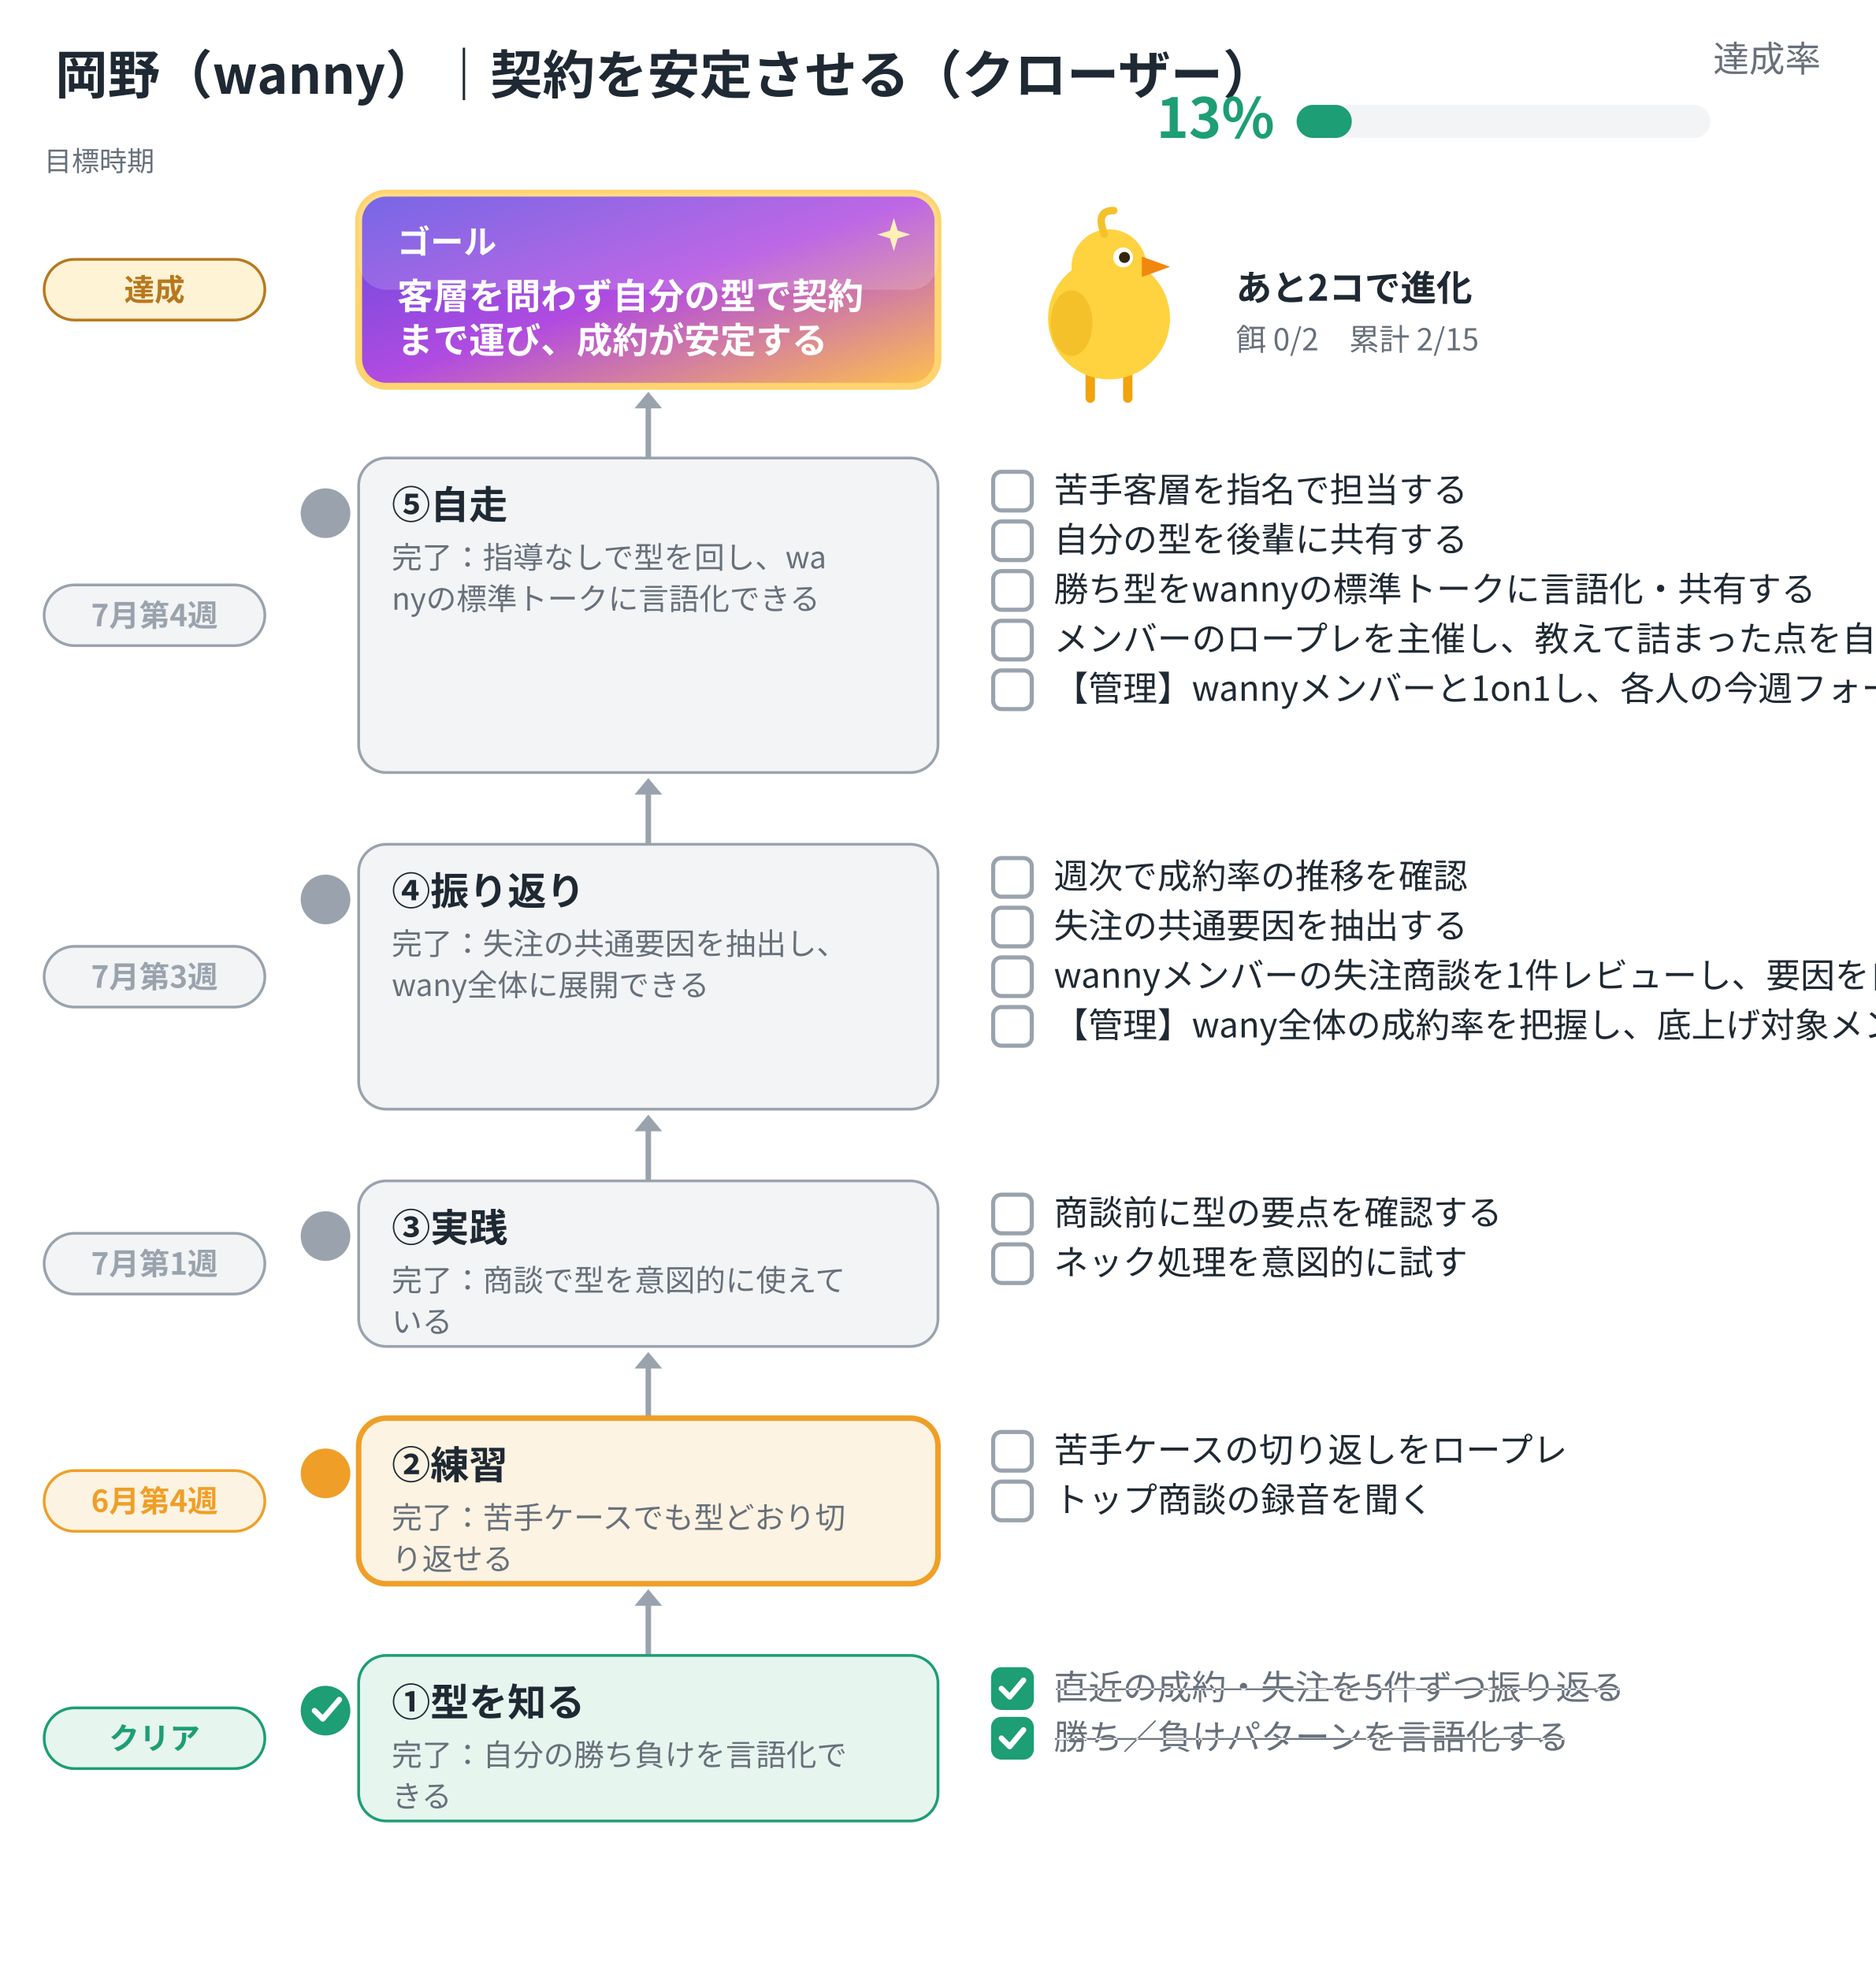
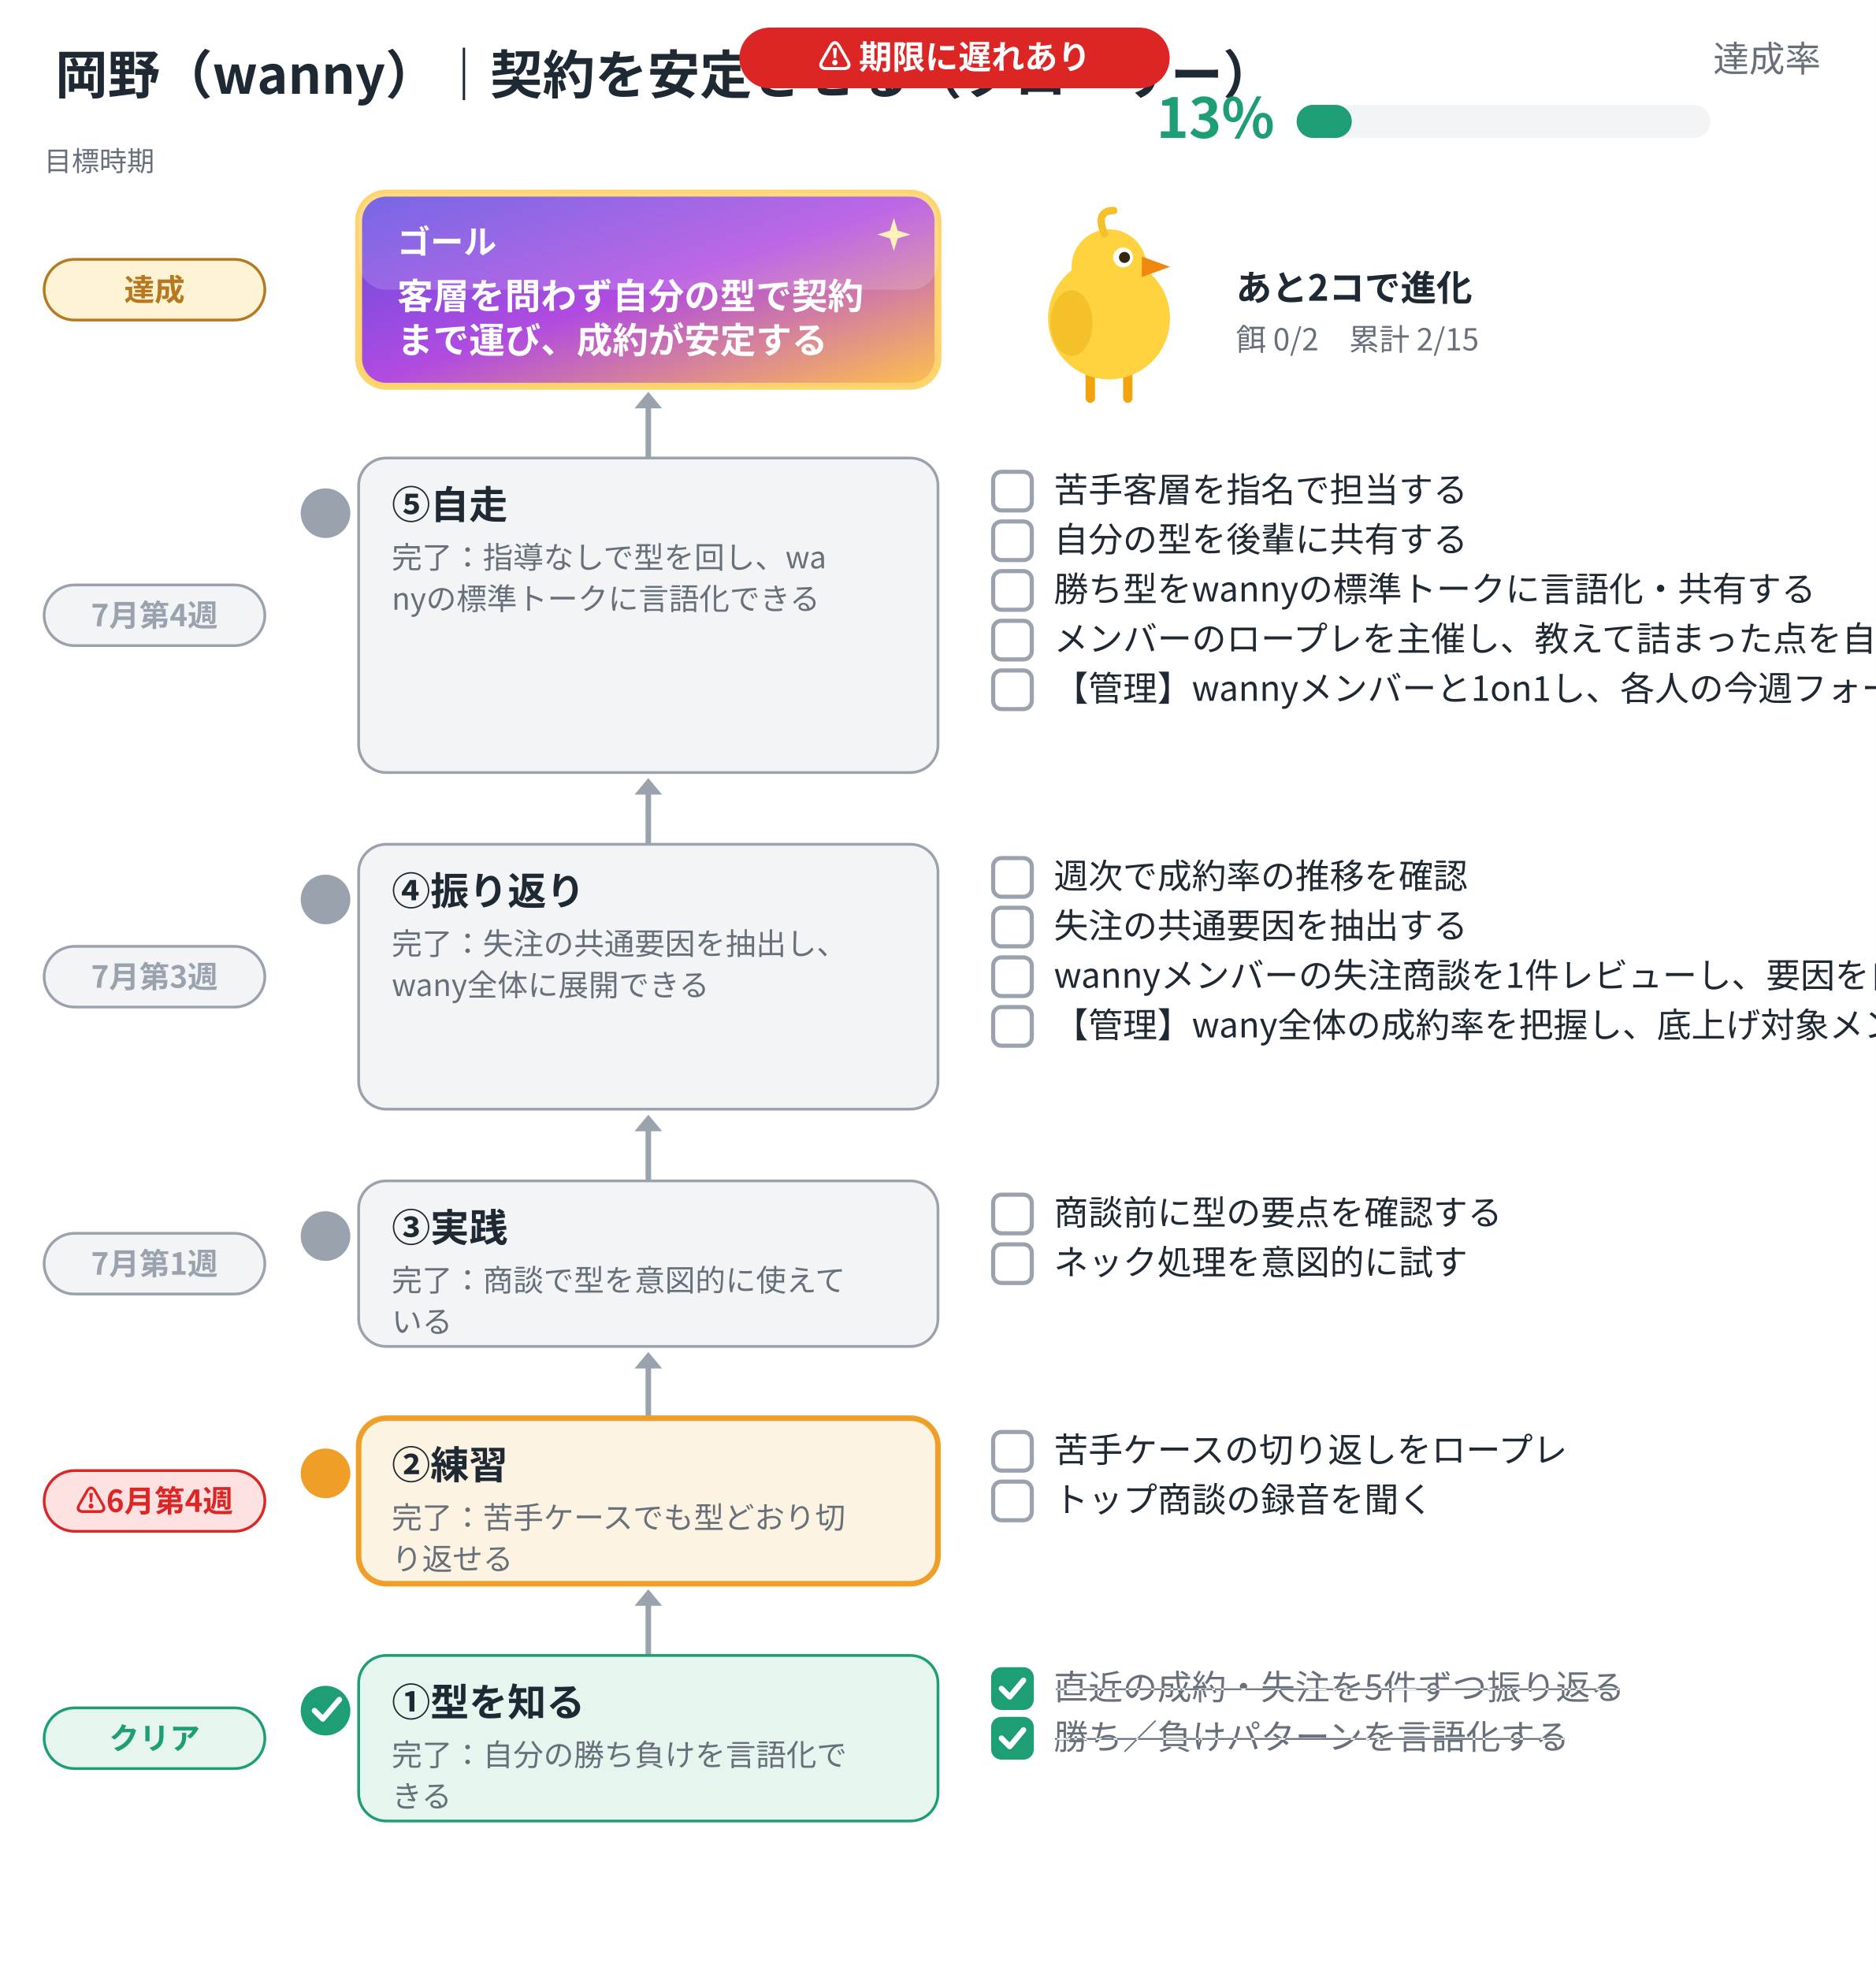
<svg xmlns="http://www.w3.org/2000/svg" viewBox="0 0 680 714" font-family="Hiragino Sans, 'Noto Sans CJK JP', 'Yu Gothic', sans-serif" width="680" height="714">
  <defs>
    <linearGradient id="goalGrad" x1="0" y1="0" x2="1" y2="1">
      <stop offset="0" stop-color="#5B4BE0" />
      <stop offset="0.5" stop-color="#B14BE0" />
      <stop offset="1" stop-color="#FFC24B" />
    </linearGradient>
    <linearGradient id="phx" x1="0" y1="0" x2="0" y2="1">
      <stop offset="0" stop-color="#FFE259" />
      <stop offset="0.5" stop-color="#FF9A00" />
      <stop offset="1" stop-color="#FF3D00" />
    </linearGradient>
    <linearGradient id="phx2" x1="0" y1="0" x2="0" y2="1">
      <stop offset="0" stop-color="#FFF0A0" />
      <stop offset="1" stop-color="#FF7A00" />
    </linearGradient>
    <linearGradient id="hen" x1="0" y1="0" x2="1" y2="1">
      <stop offset="0" stop-color="#37C9B0" />
      <stop offset="0.6" stop-color="#3DA0E8" />
      <stop offset="1" stop-color="#7A5BE0" />
    </linearGradient>
    <linearGradient id="pcock" x1="0" y1="0" x2="0" y2="1">
      <stop offset="0" stop-color="#2BD0C0" />
      <stop offset="0.55" stop-color="#2E8FD0" />
      <stop offset="1" stop-color="#2E4BB0" />
    </linearGradient>
    <linearGradient id="gold" x1="0" y1="0" x2="0" y2="1">
      <stop offset="0" stop-color="#FFF0A8" />
      <stop offset="0.5" stop-color="#F2C230" />
      <stop offset="1" stop-color="#C8901A" />
    </linearGradient>
  </defs>
  <rect x="0" y="0" width="680" height="714" fill="#FFFFFF" />
  <text x="20" y="34" font-size="19" font-weight="700" fill="#1F2933">岡野（wanny）｜契約を安定させる（クローザー）</text>
  <text x="660" y="26" text-anchor="end" font-size="13" fill="#67707A">達成率</text>
  <text x="462" y="50" text-anchor="end" font-size="20" font-weight="700" fill="#1D9E75">13%</text>
  <rect x="470" y="38" width="150" height="12" rx="6" fill="#F2F4F6" />
  <rect x="470" y="38" width="20" height="12" rx="6" fill="#1D9E75" />
  <rect x="130" y="70" width="210" height="70" rx="10" fill="url(#goalGrad)" stroke="#FFD36E" stroke-width="2.5" />
  <rect x="130" y="70" width="210" height="35.0" rx="10" fill="#FFFFFF" opacity="0.16" />
  <text x="144" y="92" font-size="12" font-weight="700" fill="#FFFFFF">ゴール</text>
  <polygon points="324.0,79.0 325.4,83.6 330.0,85.0 325.4,86.4 324.0,91.0 322.6,86.4 318.0,85.0 322.6,83.6" fill="#FFF1B8" />
  <text x="144" y="112" font-size="13" font-weight="600" fill="#FFFFFF">客層を問わず自分の型で契約</text>
  <text x="144" y="128" font-size="13" font-weight="600" fill="#FFFFFF">まで運び、成約が安定する</text>
  <rect x="16" y="94.0" width="80" height="22" rx="11" fill="#FFF3D6" stroke="#B7791F" stroke-width="1" />
  <text x="56.0" y="109.0" text-anchor="middle" font-size="11" font-weight="700" fill="#B7791F">達成</text>
  <line x1="395.2" y1="134.1" x2="395.2" y2="144.3" stroke="#F2A30D" stroke-width="3.4" stroke-linecap="round" />
  <line x1="408.8" y1="134.1" x2="408.8" y2="144.3" stroke="#F2A30D" stroke-width="3.4" stroke-linecap="round" />
  <circle cx="402.0" cy="115.4" r="22.1" fill="#FFD23F" />
  <ellipse cx="388.4" cy="117.1" rx="7.6" ry="11.9" fill="#F4C12B" />
  <circle cx="402.0" cy="96.7" r="13.6" fill="#FFD23F" />
  <polygon points="413.9,93.0 424.1,96.7 413.9,100.4" fill="#F2870D" />
  <circle cx="407.1" cy="93.3" r="3.6" fill="#FFFFFF" />
  <circle cx="407.6" cy="93.3" r="2.0" fill="#33270D" />
  <path d="M400.3,84.8Q396.9,76.3 403.7,76.3" fill="none" stroke="#F4C12B" stroke-width="2.7" stroke-linecap="round" stroke-linejoin="round" />
  <text x="448" y="109" font-size="13" font-weight="700" fill="#1F2933">あと2コで進化</text>
  <text x="448" y="127" font-size="11" fill="#67707A">餌 0/2　累計 2/15</text>
  <text x="16" y="62" font-size="10" fill="#67707A">目標時期</text>
  <line x1="235.0" y1="166" x2="235.0" y2="146" stroke="#9AA3AD" stroke-width="2" />
  <path d="M230.0,148 L235.0,142 L240.0,148 Z" fill="#9AA3AD" />
  <rect x="130" y="166" width="210" height="114" rx="10" fill="#F2F4F6" stroke="#9AA3AD" stroke-width="1" />
  <circle cx="118" cy="186" r="9" fill="#9AA3AD" />
  <text x="142" y="188" font-size="14" font-weight="700" fill="#1F2933">⑤自走</text>
  <text x="142" y="206" font-size="11" fill="#67707A">完了：指導なしで型を回し、wa</text>
  <text x="142" y="221" font-size="11" fill="#67707A">nyの標準トークに言語化できる</text>
  <rect x="16" y="212.0" width="80" height="22" rx="11" fill="#F2F4F6" stroke="#9AA3AD" stroke-width="1" />
  <text x="56.0" y="227.0" text-anchor="middle" font-size="11" font-weight="700" fill="#9AA3AD">7月第4週</text>
  <rect x="360" y="171" width="14" height="14" rx="3" fill="#fff" stroke="#9AA3AD" stroke-width="1.5" />
  <text x="382" y="182" font-size="12.5" fill="#1F2933">苦手客層を指名で担当する</text>
  <rect x="360" y="189" width="14" height="14" rx="3" fill="#fff" stroke="#9AA3AD" stroke-width="1.5" />
  <text x="382" y="200" font-size="12.5" fill="#1F2933">自分の型を後輩に共有する</text>
  <rect x="360" y="207" width="14" height="14" rx="3" fill="#fff" stroke="#9AA3AD" stroke-width="1.5" />
  <text x="382" y="218" font-size="12.5" fill="#1F2933">勝ち型をwannyの標準トークに言語化・共有する</text>
  <rect x="360" y="225" width="14" height="14" rx="3" fill="#fff" stroke="#9AA3AD" stroke-width="1.5" />
  <text x="382" y="236" font-size="12.5" fill="#1F2933">メンバーのロープレを主催し、教えて詰まった点を自分の再発見に使う</text>
  <rect x="360" y="243" width="14" height="14" rx="3" fill="#fff" stroke="#9AA3AD" stroke-width="1.5" />
  <text x="382" y="254" font-size="12.5" fill="#1F2933">【管理】wannyメンバーと1on1し、各人の今週フォーカスを握る</text>
  <line x1="235.0" y1="306" x2="235.0" y2="286" stroke="#9AA3AD" stroke-width="2" />
  <path d="M230.0,288 L235.0,282 L240.0,288 Z" fill="#9AA3AD" />
  <rect x="130" y="306" width="210" height="96" rx="10" fill="#F2F4F6" stroke="#9AA3AD" stroke-width="1" />
  <circle cx="118" cy="326" r="9" fill="#9AA3AD" />
  <text x="142" y="328" font-size="14" font-weight="700" fill="#1F2933">④振り返り</text>
  <text x="142" y="346" font-size="11" fill="#67707A">完了：失注の共通要因を抽出し、</text>
  <text x="142" y="361" font-size="11" fill="#67707A">wany全体に展開できる</text>
  <rect x="16" y="343.0" width="80" height="22" rx="11" fill="#F2F4F6" stroke="#9AA3AD" stroke-width="1" />
  <text x="56.0" y="358.0" text-anchor="middle" font-size="11" font-weight="700" fill="#9AA3AD">7月第3週</text>
  <rect x="360" y="311" width="14" height="14" rx="3" fill="#fff" stroke="#9AA3AD" stroke-width="1.5" />
  <text x="382" y="322" font-size="12.5" fill="#1F2933">週次で成約率の推移を確認</text>
  <rect x="360" y="329" width="14" height="14" rx="3" fill="#fff" stroke="#9AA3AD" stroke-width="1.5" />
  <text x="382" y="340" font-size="12.5" fill="#1F2933">失注の共通要因を抽出する</text>
  <rect x="360" y="347" width="14" height="14" rx="3" fill="#fff" stroke="#9AA3AD" stroke-width="1.5" />
  <text x="382" y="358" font-size="12.5" fill="#1F2933">wannyメンバーの失注商談を1件レビューし、要因を自分の型と照合</text>
  <rect x="360" y="365" width="14" height="14" rx="3" fill="#fff" stroke="#9AA3AD" stroke-width="1.5" />
  <text x="382" y="376" font-size="12.5" fill="#1F2933">【管理】wany全体の成約率を把握し、底上げ対象メンバーを決める</text>
  <line x1="235.0" y1="428" x2="235.0" y2="408" stroke="#9AA3AD" stroke-width="2" />
  <path d="M230.0,410 L235.0,404 L240.0,410 Z" fill="#9AA3AD" />
  <rect x="130" y="428" width="210" height="60" rx="10" fill="#F2F4F6" stroke="#9AA3AD" stroke-width="1" />
  <circle cx="118" cy="448" r="9" fill="#9AA3AD" />
  <text x="142" y="450" font-size="14" font-weight="700" fill="#1F2933">③実践</text>
  <text x="142" y="468" font-size="11" fill="#67707A">完了：商談で型を意図的に使えて</text>
  <text x="142" y="483" font-size="11" fill="#67707A">いる</text>
  <rect x="16" y="447.0" width="80" height="22" rx="11" fill="#F2F4F6" stroke="#9AA3AD" stroke-width="1" />
  <text x="56.0" y="462.0" text-anchor="middle" font-size="11" font-weight="700" fill="#9AA3AD">7月第1週</text>
  <rect x="360" y="433" width="14" height="14" rx="3" fill="#fff" stroke="#9AA3AD" stroke-width="1.5" />
  <text x="382" y="444" font-size="12.5" fill="#1F2933">商談前に型の要点を確認する</text>
  <rect x="360" y="451" width="14" height="14" rx="3" fill="#fff" stroke="#9AA3AD" stroke-width="1.5" />
  <text x="382" y="462" font-size="12.5" fill="#1F2933">ネック処理を意図的に試す</text>
  <line x1="235.0" y1="514" x2="235.0" y2="494" stroke="#9AA3AD" stroke-width="2" />
  <path d="M230.0,496 L235.0,490 L240.0,496 Z" fill="#9AA3AD" />
  <rect x="130" y="514" width="210" height="60" rx="10" fill="#FDF3E2" stroke="#EF9F27" stroke-width="2" />
  <circle cx="118" cy="534" r="9" fill="#EF9F27" />
  <text x="142" y="536" font-size="14" font-weight="700" fill="#1F2933">②練習</text>
  <text x="142" y="554" font-size="11" fill="#67707A">完了：苦手ケースでも型どおり切</text>
  <text x="142" y="569" font-size="11" fill="#67707A">り返せる</text>
-   <rect x="16" y="533.0" width="80" height="22" rx="11" fill="#FDF3E2" stroke="#EF9F27" stroke-width="1" />
-   <text x="56.0" y="548.0" text-anchor="middle" font-size="11" font-weight="700" fill="#EF9F27">6月第4週</text>
+   <rect x="16" y="533.0" width="80" height="22" rx="11" fill="#FEE2E2" stroke="#DC2626" stroke-width="1" />
+   <text x="56.0" y="548.0" text-anchor="middle" font-size="11" font-weight="700" fill="#DC2626">⚠6月第4週</text>
  <rect x="360" y="519" width="14" height="14" rx="3" fill="#fff" stroke="#9AA3AD" stroke-width="1.5" />
  <text x="382" y="530" font-size="12.5" fill="#1F2933">苦手ケースの切り返しをロープレ</text>
  <rect x="360" y="537" width="14" height="14" rx="3" fill="#fff" stroke="#9AA3AD" stroke-width="1.5" />
  <text x="382" y="548" font-size="12.5" fill="#1F2933">トップ商談の録音を聞く</text>
  <line x1="235.0" y1="600" x2="235.0" y2="580" stroke="#9AA3AD" stroke-width="2" />
  <path d="M230.0,582 L235.0,576 L240.0,582 Z" fill="#9AA3AD" />
  <rect x="130" y="600" width="210" height="60" rx="10" fill="#E7F5EF" stroke="#1D9E75" stroke-width="1" />
  <circle cx="118" cy="620" r="9" fill="#1D9E75" />
  <path d="M114,620 l3,3 l6,-7" fill="none" stroke="#fff" stroke-width="2" stroke-linecap="round" stroke-linejoin="round" />
  <text x="142" y="622" font-size="14" font-weight="700" fill="#1F2933">①型を知る</text>
  <text x="142" y="640" font-size="11" fill="#67707A">完了：自分の勝ち負けを言語化で</text>
  <text x="142" y="655" font-size="11" fill="#67707A">きる</text>
  <rect x="16" y="619.0" width="80" height="22" rx="11" fill="#E7F5EF" stroke="#1D9E75" stroke-width="1" />
  <text x="56.0" y="634.0" text-anchor="middle" font-size="11" font-weight="700" fill="#1D9E75">クリア</text>
  <rect x="360" y="605" width="14" height="14" rx="3" fill="#1D9E75" stroke="#1D9E75" stroke-width="1.5" />
  <path d="M363,612 l3,3 l5,-6" fill="none" stroke="#fff" stroke-width="2" stroke-linecap="round" stroke-linejoin="round" />
  <text x="382" y="616" font-size="12.5" fill="#67707A" text-decoration="line-through">直近の成約・失注を5件ずつ振り返る</text>
  <rect x="360" y="623" width="14" height="14" rx="3" fill="#1D9E75" stroke="#1D9E75" stroke-width="1.5" />
  <path d="M363,630 l3,3 l5,-6" fill="none" stroke="#fff" stroke-width="2" stroke-linecap="round" stroke-linejoin="round" />
  <text x="382" y="634" font-size="12.5" fill="#67707A" text-decoration="line-through">勝ち／負けパターンを言語化する</text>
+   <rect x="268" y="10" width="156" height="22" rx="11" fill="#DC2626" />
+   <text x="346.0" y="25" text-anchor="middle" font-size="12" font-weight="700" fill="#FFFFFF">⚠ 期限に遅れあり</text>
</svg>
